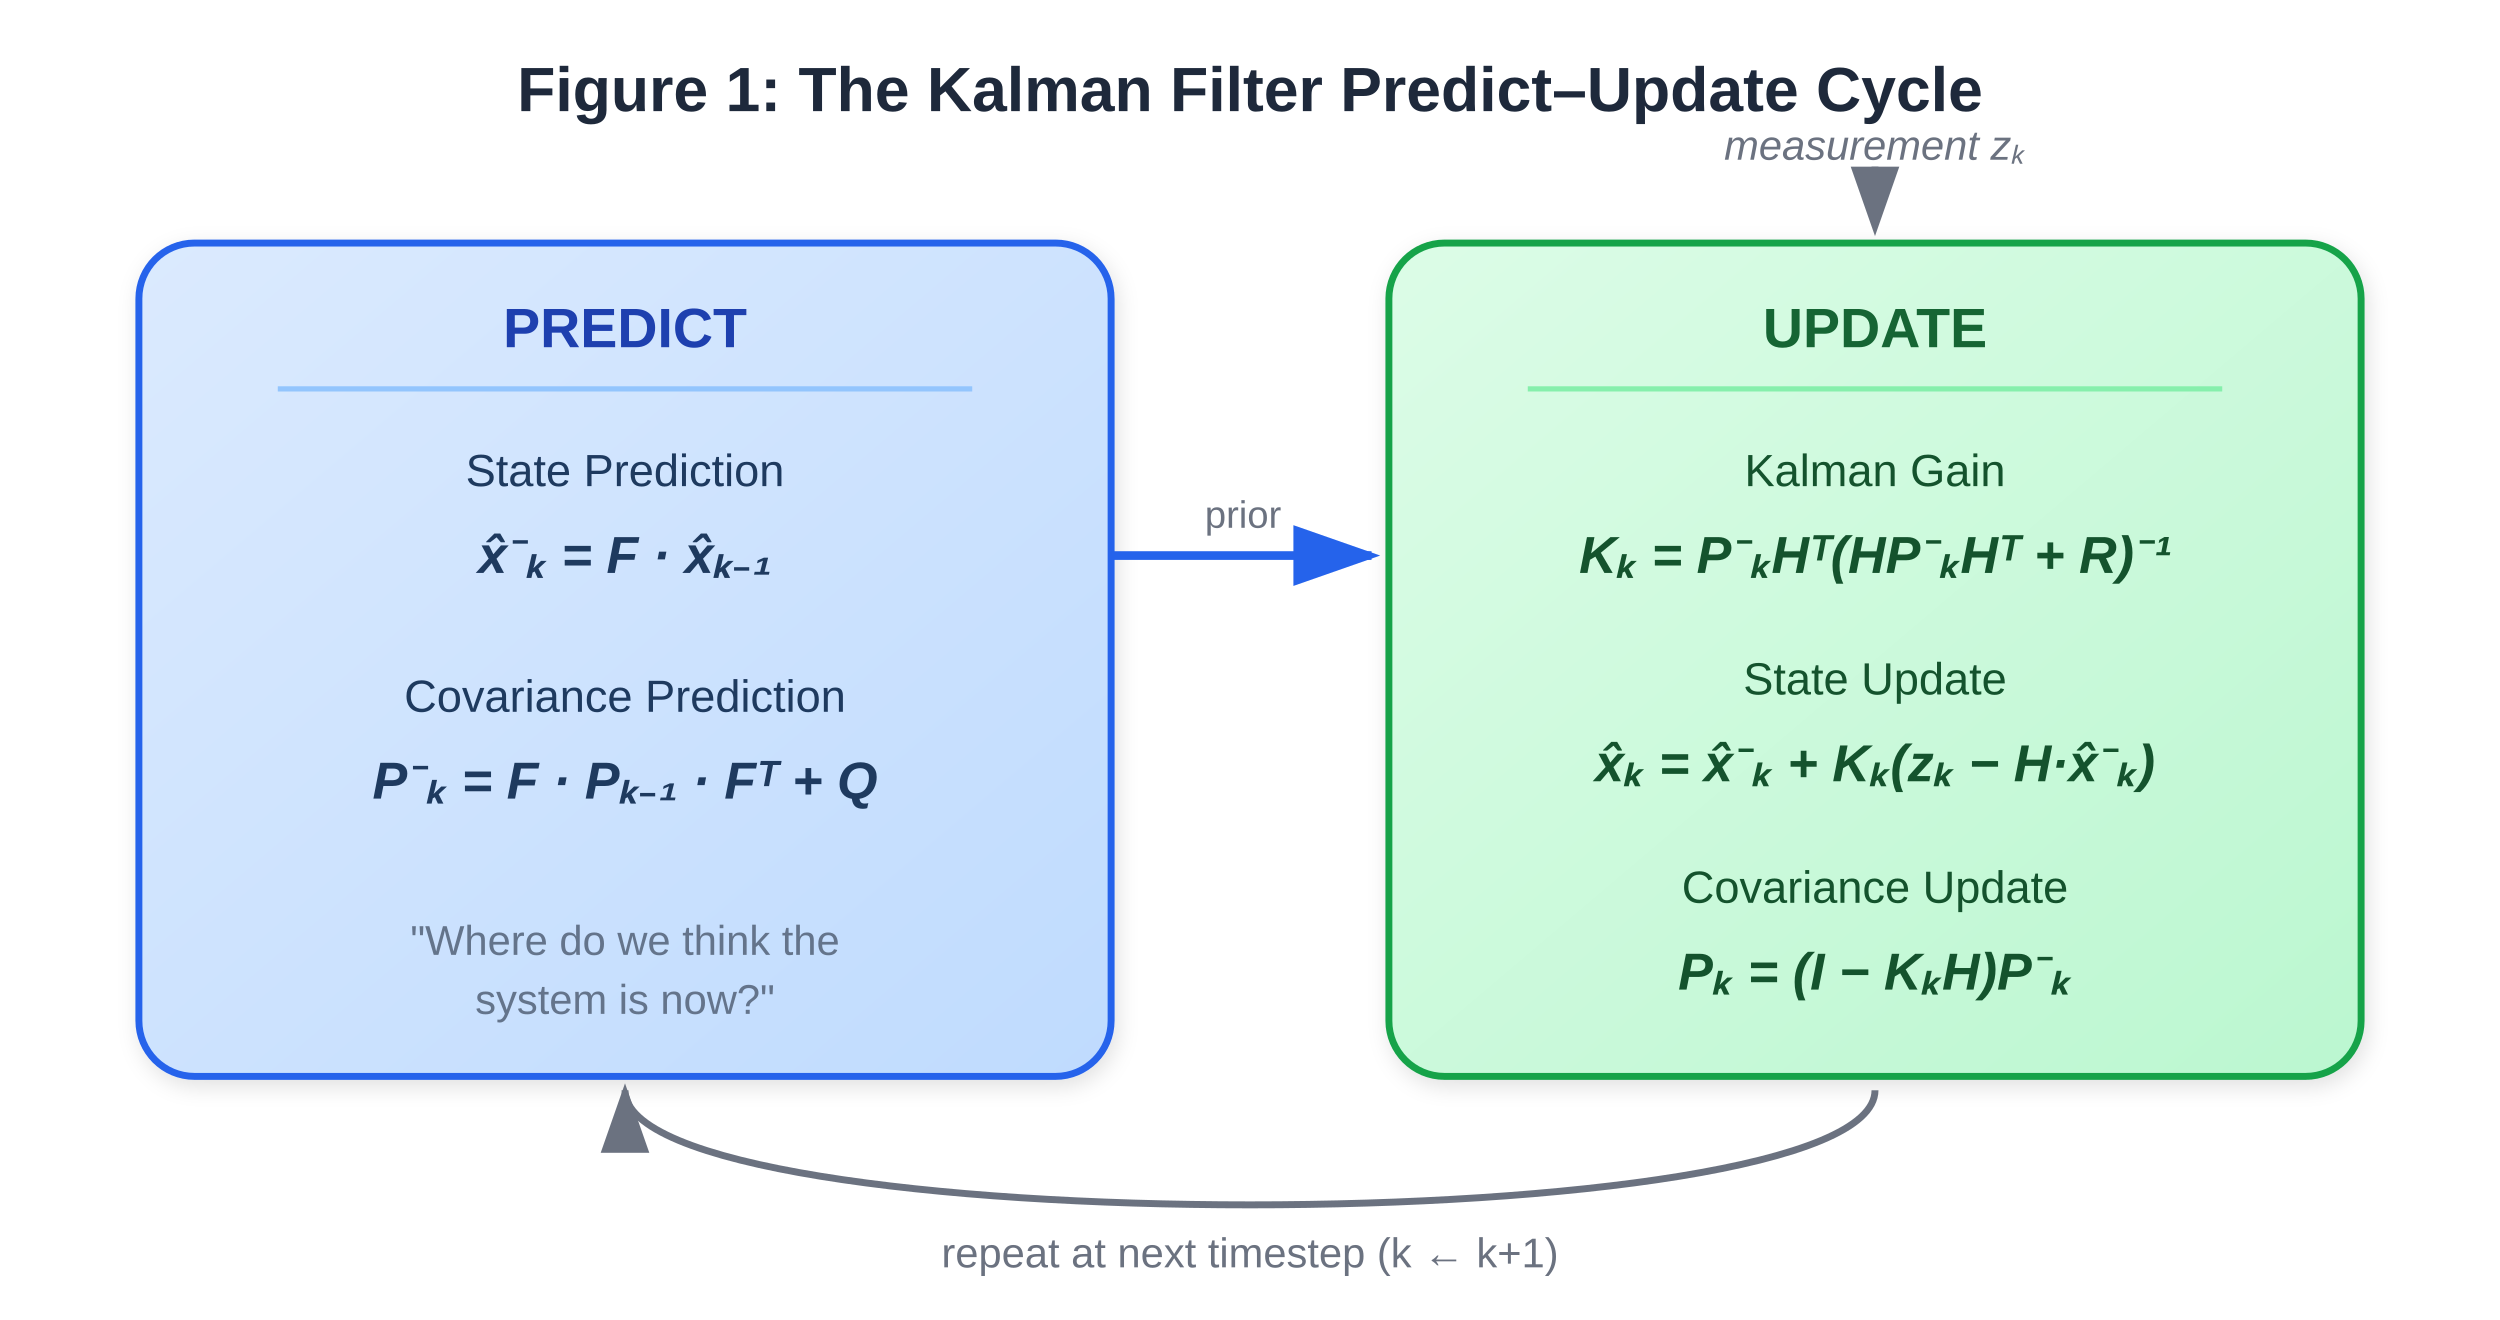
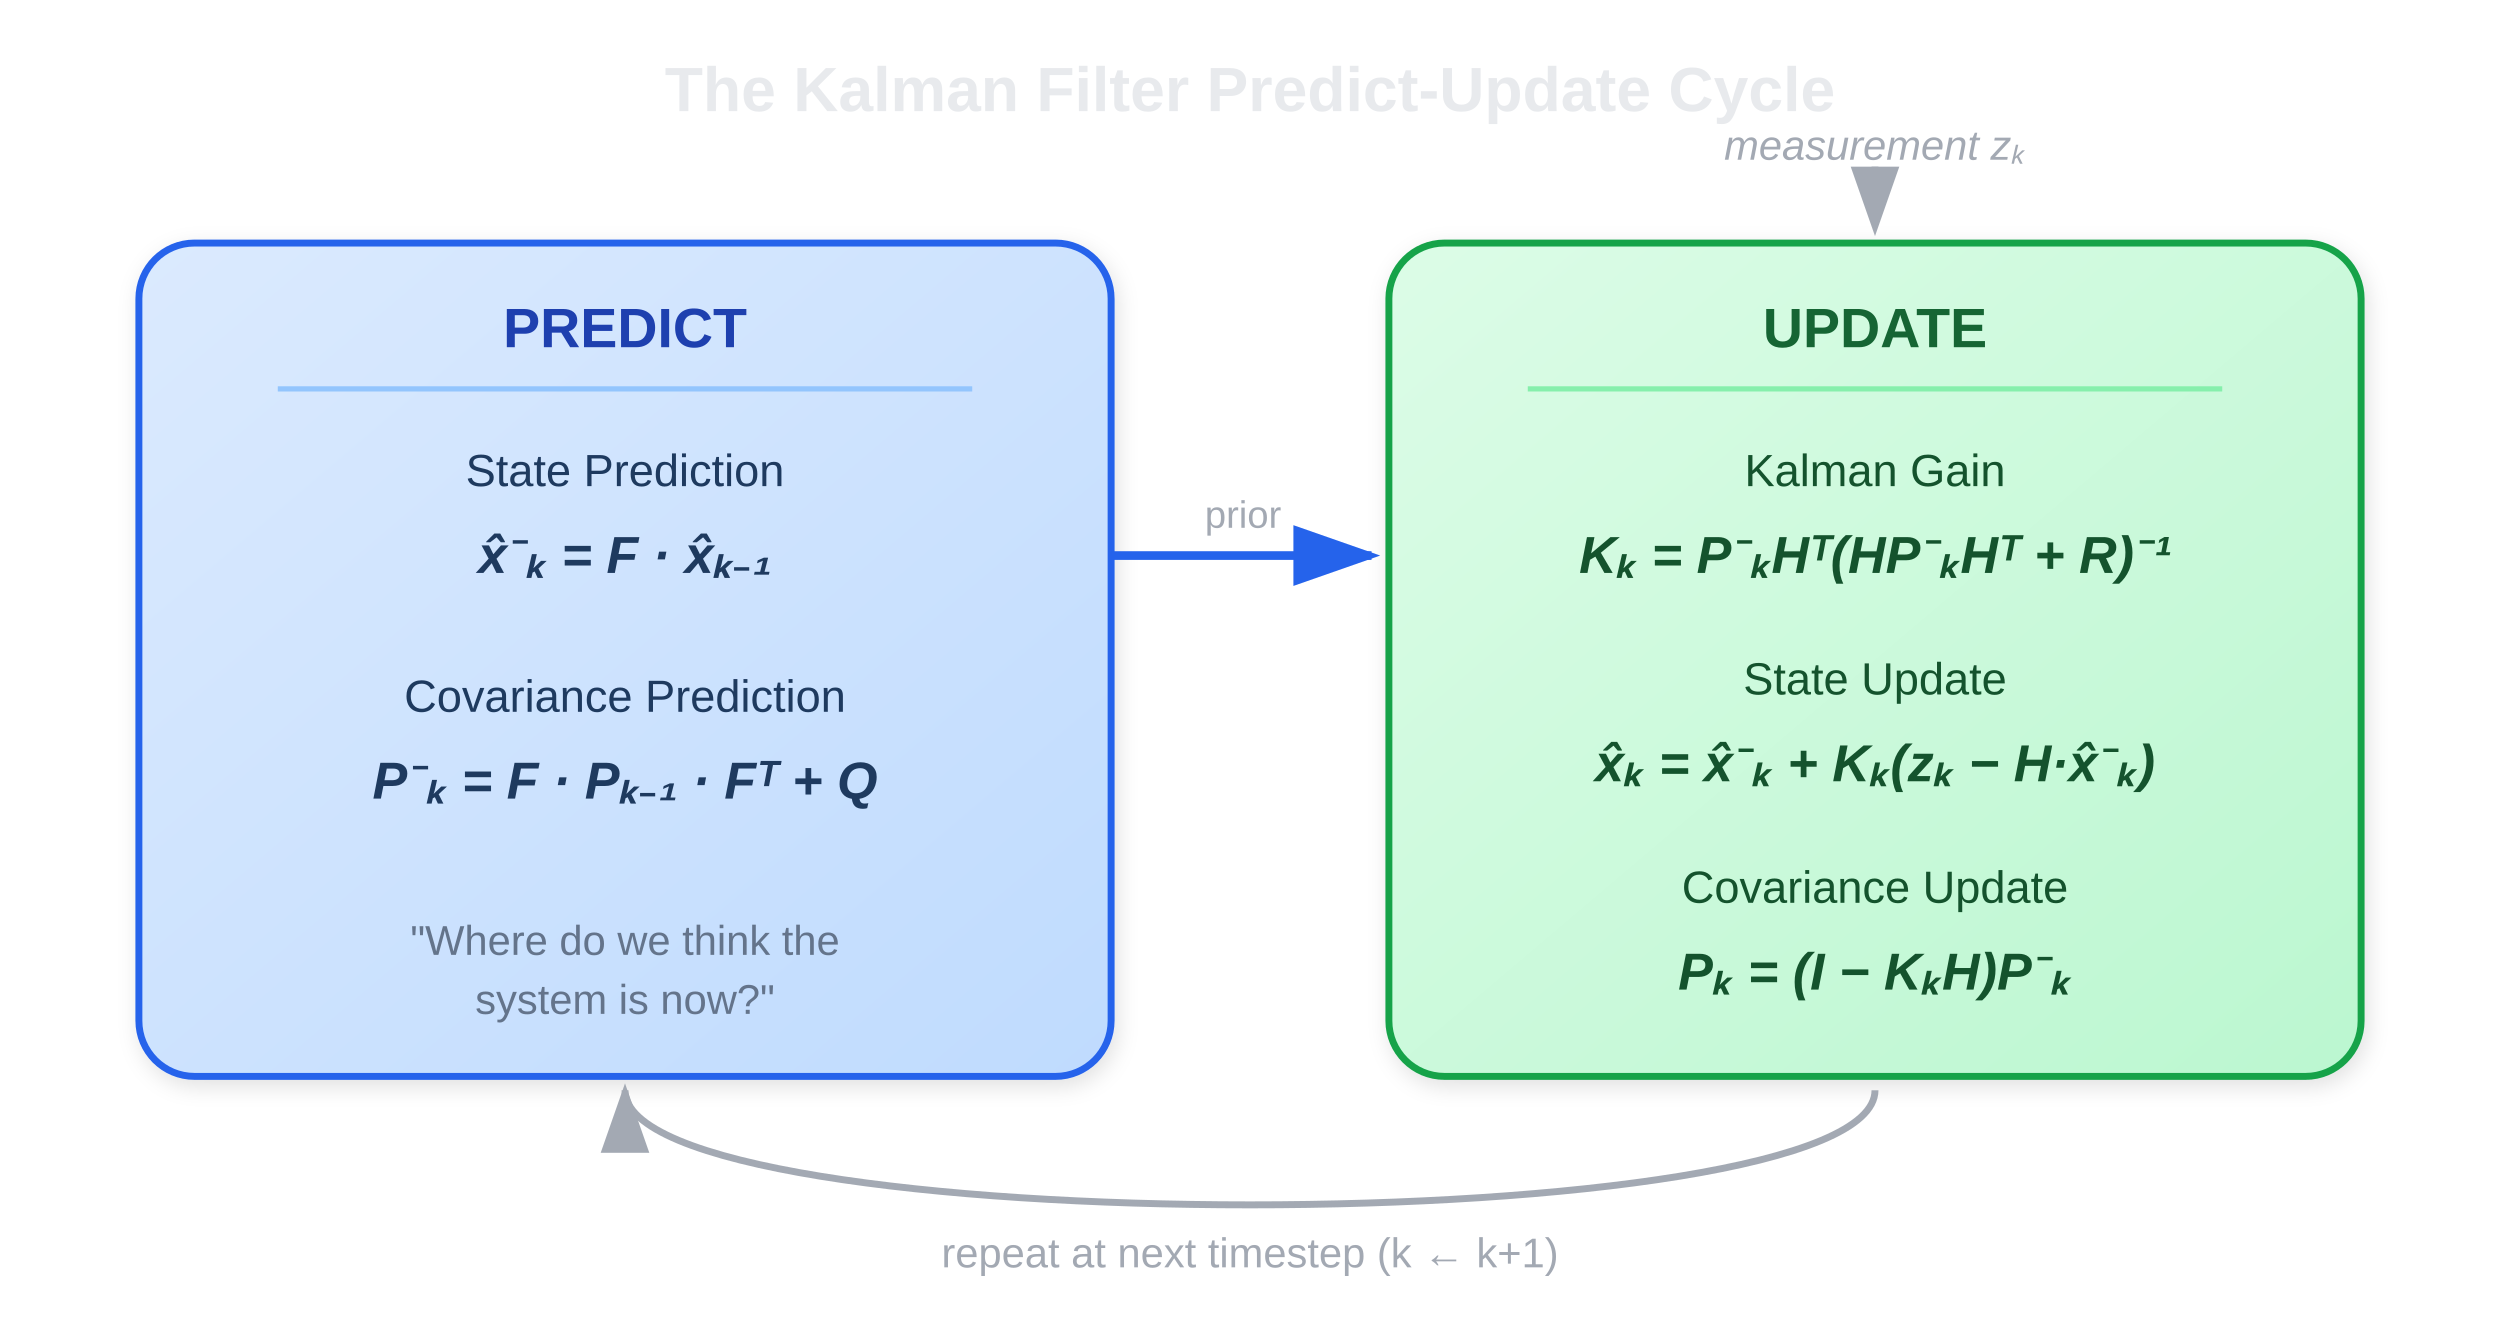
<svg xmlns="http://www.w3.org/2000/svg" viewBox="0 0 720 380" font-family="'Segoe UI', Arial, sans-serif">
  <defs>
    <marker id="arrowBlue" markerWidth="10" markerHeight="7" refX="9" refY="3.5" orient="auto">
      <polygon points="0 0, 10 3.5, 0 7" fill="#2563EB" />
    </marker>
    <marker id="arrowGreen" markerWidth="10" markerHeight="7" refX="9" refY="3.5" orient="auto">
      <polygon points="0 0, 10 3.5, 0 7" fill="#16A34A" />
    </marker>
    <marker id="arrowGray" markerWidth="10" markerHeight="7" refX="9" refY="3.5" orient="auto">
-       <polygon points="0 0, 10 3.5, 0 7" fill="#6B7280" />
+       <polygon points="0 0, 10 3.5, 0 7" fill="#A3A9B3" />
    </marker>
    <linearGradient id="predictGrad" x1="0%" y1="0%" x2="100%" y2="100%">
      <stop offset="0%" style="stop-color:#DBEAFE" />
      <stop offset="100%" style="stop-color:#BFDBFE" />
    </linearGradient>
    <linearGradient id="updateGrad" x1="0%" y1="0%" x2="100%" y2="100%">
      <stop offset="0%" style="stop-color:#DCFCE7" />
      <stop offset="100%" style="stop-color:#BBF7D0" />
    </linearGradient>
    <filter id="shadow" x="-5%" y="-5%" width="110%" height="115%">
      <feDropShadow dx="1" dy="2" stdDeviation="3" flood-opacity="0.12" />
    </filter>
  </defs>
-   <text x="360" y="32" text-anchor="middle" font-size="18" font-weight="700" fill="#1E293B">Figure 1: The Kalman Filter Predict–Update Cycle</text>
+   <text x="360" y="32" text-anchor="middle" font-size="18" font-weight="700" fill="#E8EAED">The Kalman Filter Predict-Update Cycle</text>
  <rect x="40" y="70" width="280" height="240" rx="16" fill="url(#predictGrad)" stroke="#2563EB" stroke-width="2" filter="url(#shadow)" />
  <text x="180" y="100" text-anchor="middle" font-size="16" font-weight="700" fill="#1E40AF">PREDICT</text>
  <line x1="80" y1="112" x2="280" y2="112" stroke="#93C5FD" stroke-width="1.5" />
  <text x="180" y="140" text-anchor="middle" font-size="13" fill="#1E3A5F">State Prediction</text>
  <text x="180" y="165" text-anchor="middle" font-size="15" font-weight="600" fill="#1E3A5F" font-style="italic">x̂⁻ₖ = F · x̂ₖ₋₁</text>
  <text x="180" y="205" text-anchor="middle" font-size="13" fill="#1E3A5F">Covariance Prediction</text>
  <text x="180" y="230" text-anchor="middle" font-size="15" font-weight="600" fill="#1E3A5F" font-style="italic">P⁻ₖ = F · Pₖ₋₁ · Fᵀ + Q</text>
  <text x="180" y="275" text-anchor="middle" font-size="12" fill="#64748B">"Where do we think the</text>
  <text x="180" y="292" text-anchor="middle" font-size="12" fill="#64748B">system is now?"</text>
  <rect x="400" y="70" width="280" height="240" rx="16" fill="url(#updateGrad)" stroke="#16A34A" stroke-width="2" filter="url(#shadow)" />
  <text x="540" y="100" text-anchor="middle" font-size="16" font-weight="700" fill="#166534">UPDATE</text>
  <line x1="440" y1="112" x2="640" y2="112" stroke="#86EFAC" stroke-width="1.5" />
  <text x="540" y="140" text-anchor="middle" font-size="13" fill="#14532D">Kalman Gain</text>
  <text x="540" y="165" text-anchor="middle" font-size="15" font-weight="600" fill="#14532D" font-style="italic">Kₖ = P⁻ₖHᵀ(HP⁻ₖHᵀ + R)⁻¹</text>
  <text x="540" y="200" text-anchor="middle" font-size="13" fill="#14532D">State Update</text>
  <text x="540" y="225" text-anchor="middle" font-size="15" font-weight="600" fill="#14532D" font-style="italic">x̂ₖ = x̂⁻ₖ + Kₖ(zₖ − H·x̂⁻ₖ)</text>
  <text x="540" y="260" text-anchor="middle" font-size="13" fill="#14532D">Covariance Update</text>
  <text x="540" y="285" text-anchor="middle" font-size="15" font-weight="600" fill="#14532D" font-style="italic">Pₖ = (I − KₖH)P⁻ₖ</text>
  <path d="M 320 160 L 395 160" stroke="#2563EB" stroke-width="2.5" fill="none" marker-end="url(#arrowBlue)" />
-   <text x="358" y="152" text-anchor="middle" font-size="11" fill="#6B7280">prior</text>
-   <path d="M 540 48 L 540 66" stroke="#6B7280" stroke-width="2" fill="none" marker-end="url(#arrowGray)" stroke-dasharray="6,3" />
-   <text x="540" y="46" text-anchor="middle" font-size="12" fill="#6B7280" font-style="italic">measurement zₖ</text>
-   <path d="M 540 314 C 540 358, 180 358, 180 314" stroke="#6B7280" stroke-width="2" fill="none" marker-end="url(#arrowGray)" />
-   <text x="360" y="365" text-anchor="middle" font-size="12" fill="#6B7280">repeat at next timestep (k ← k+1)</text>
+   <text x="358" y="152" text-anchor="middle" font-size="11" fill="#A3A9B3">prior</text>
+   <path d="M 540 48 L 540 66" stroke="#A3A9B3" stroke-width="2" fill="none" marker-end="url(#arrowGray)" stroke-dasharray="6,3" />
+   <text x="540" y="46" text-anchor="middle" font-size="12" fill="#A3A9B3" font-style="italic">measurement zₖ</text>
+   <path d="M 540 314 C 540 358, 180 358, 180 314" stroke="#A3A9B3" stroke-width="2" fill="none" marker-end="url(#arrowGray)" />
+   <text x="360" y="365" text-anchor="middle" font-size="12" fill="#A3A9B3">repeat at next timestep (k ← k+1)</text>
</svg>
